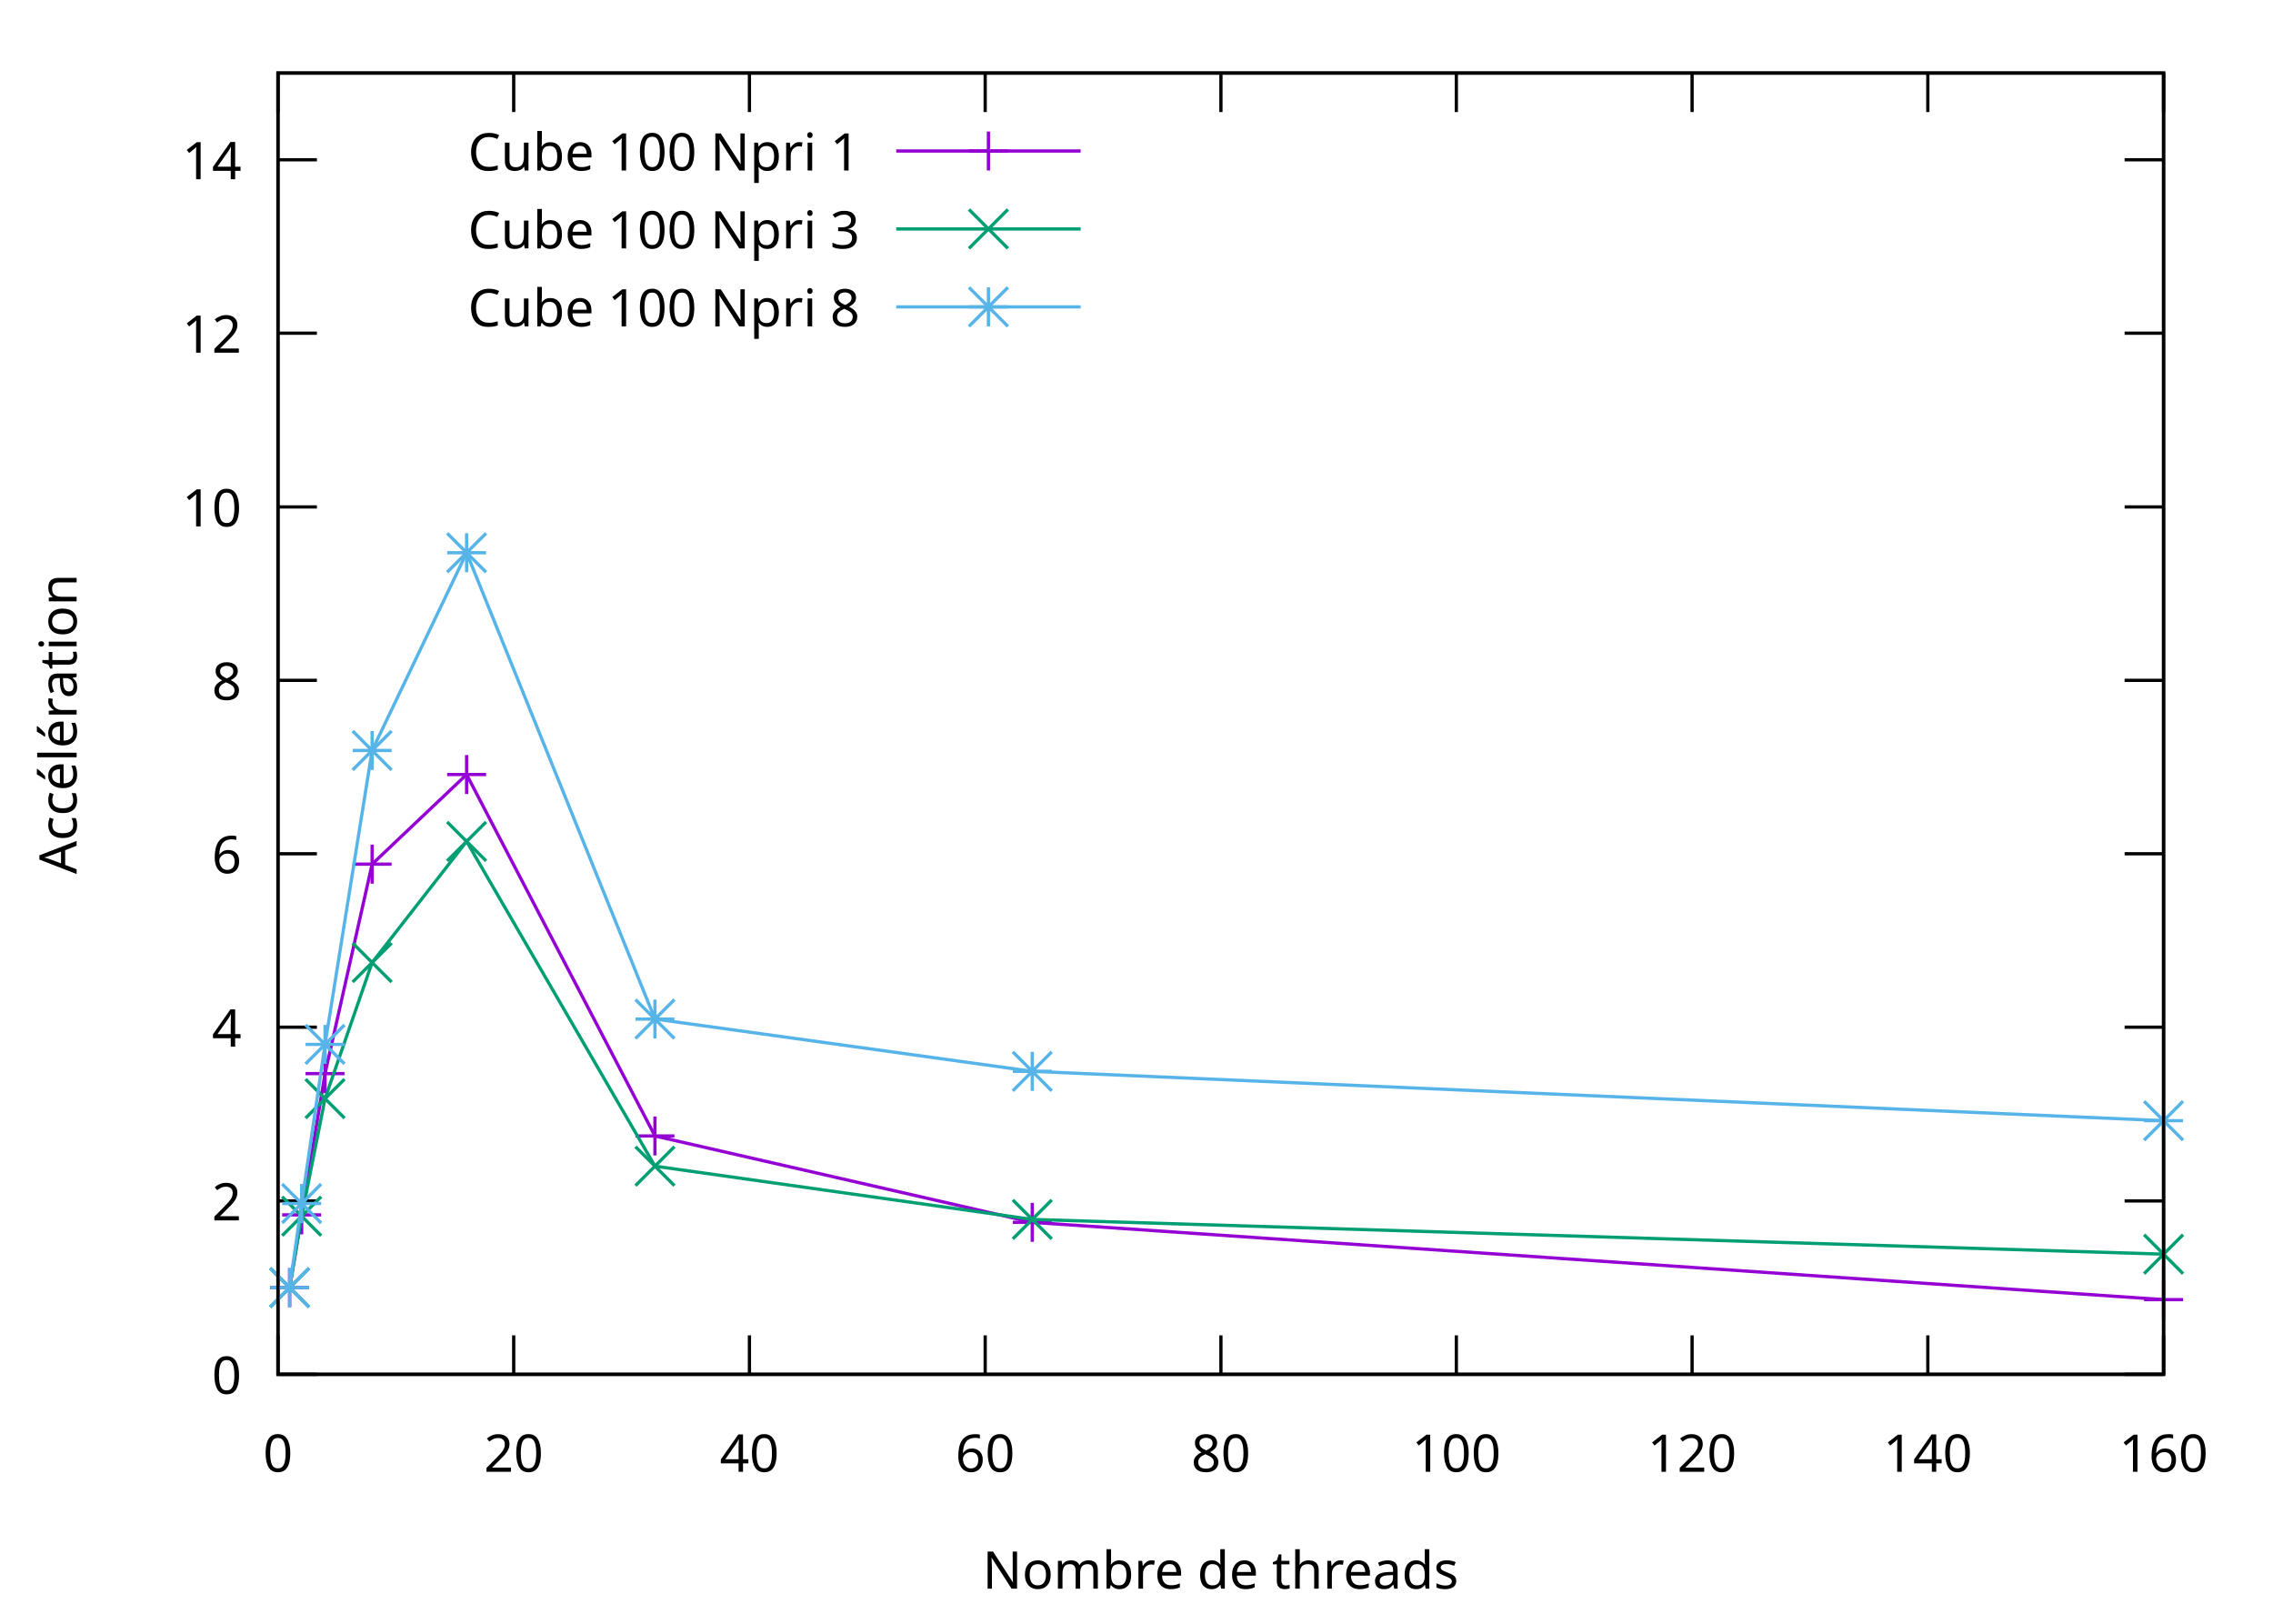
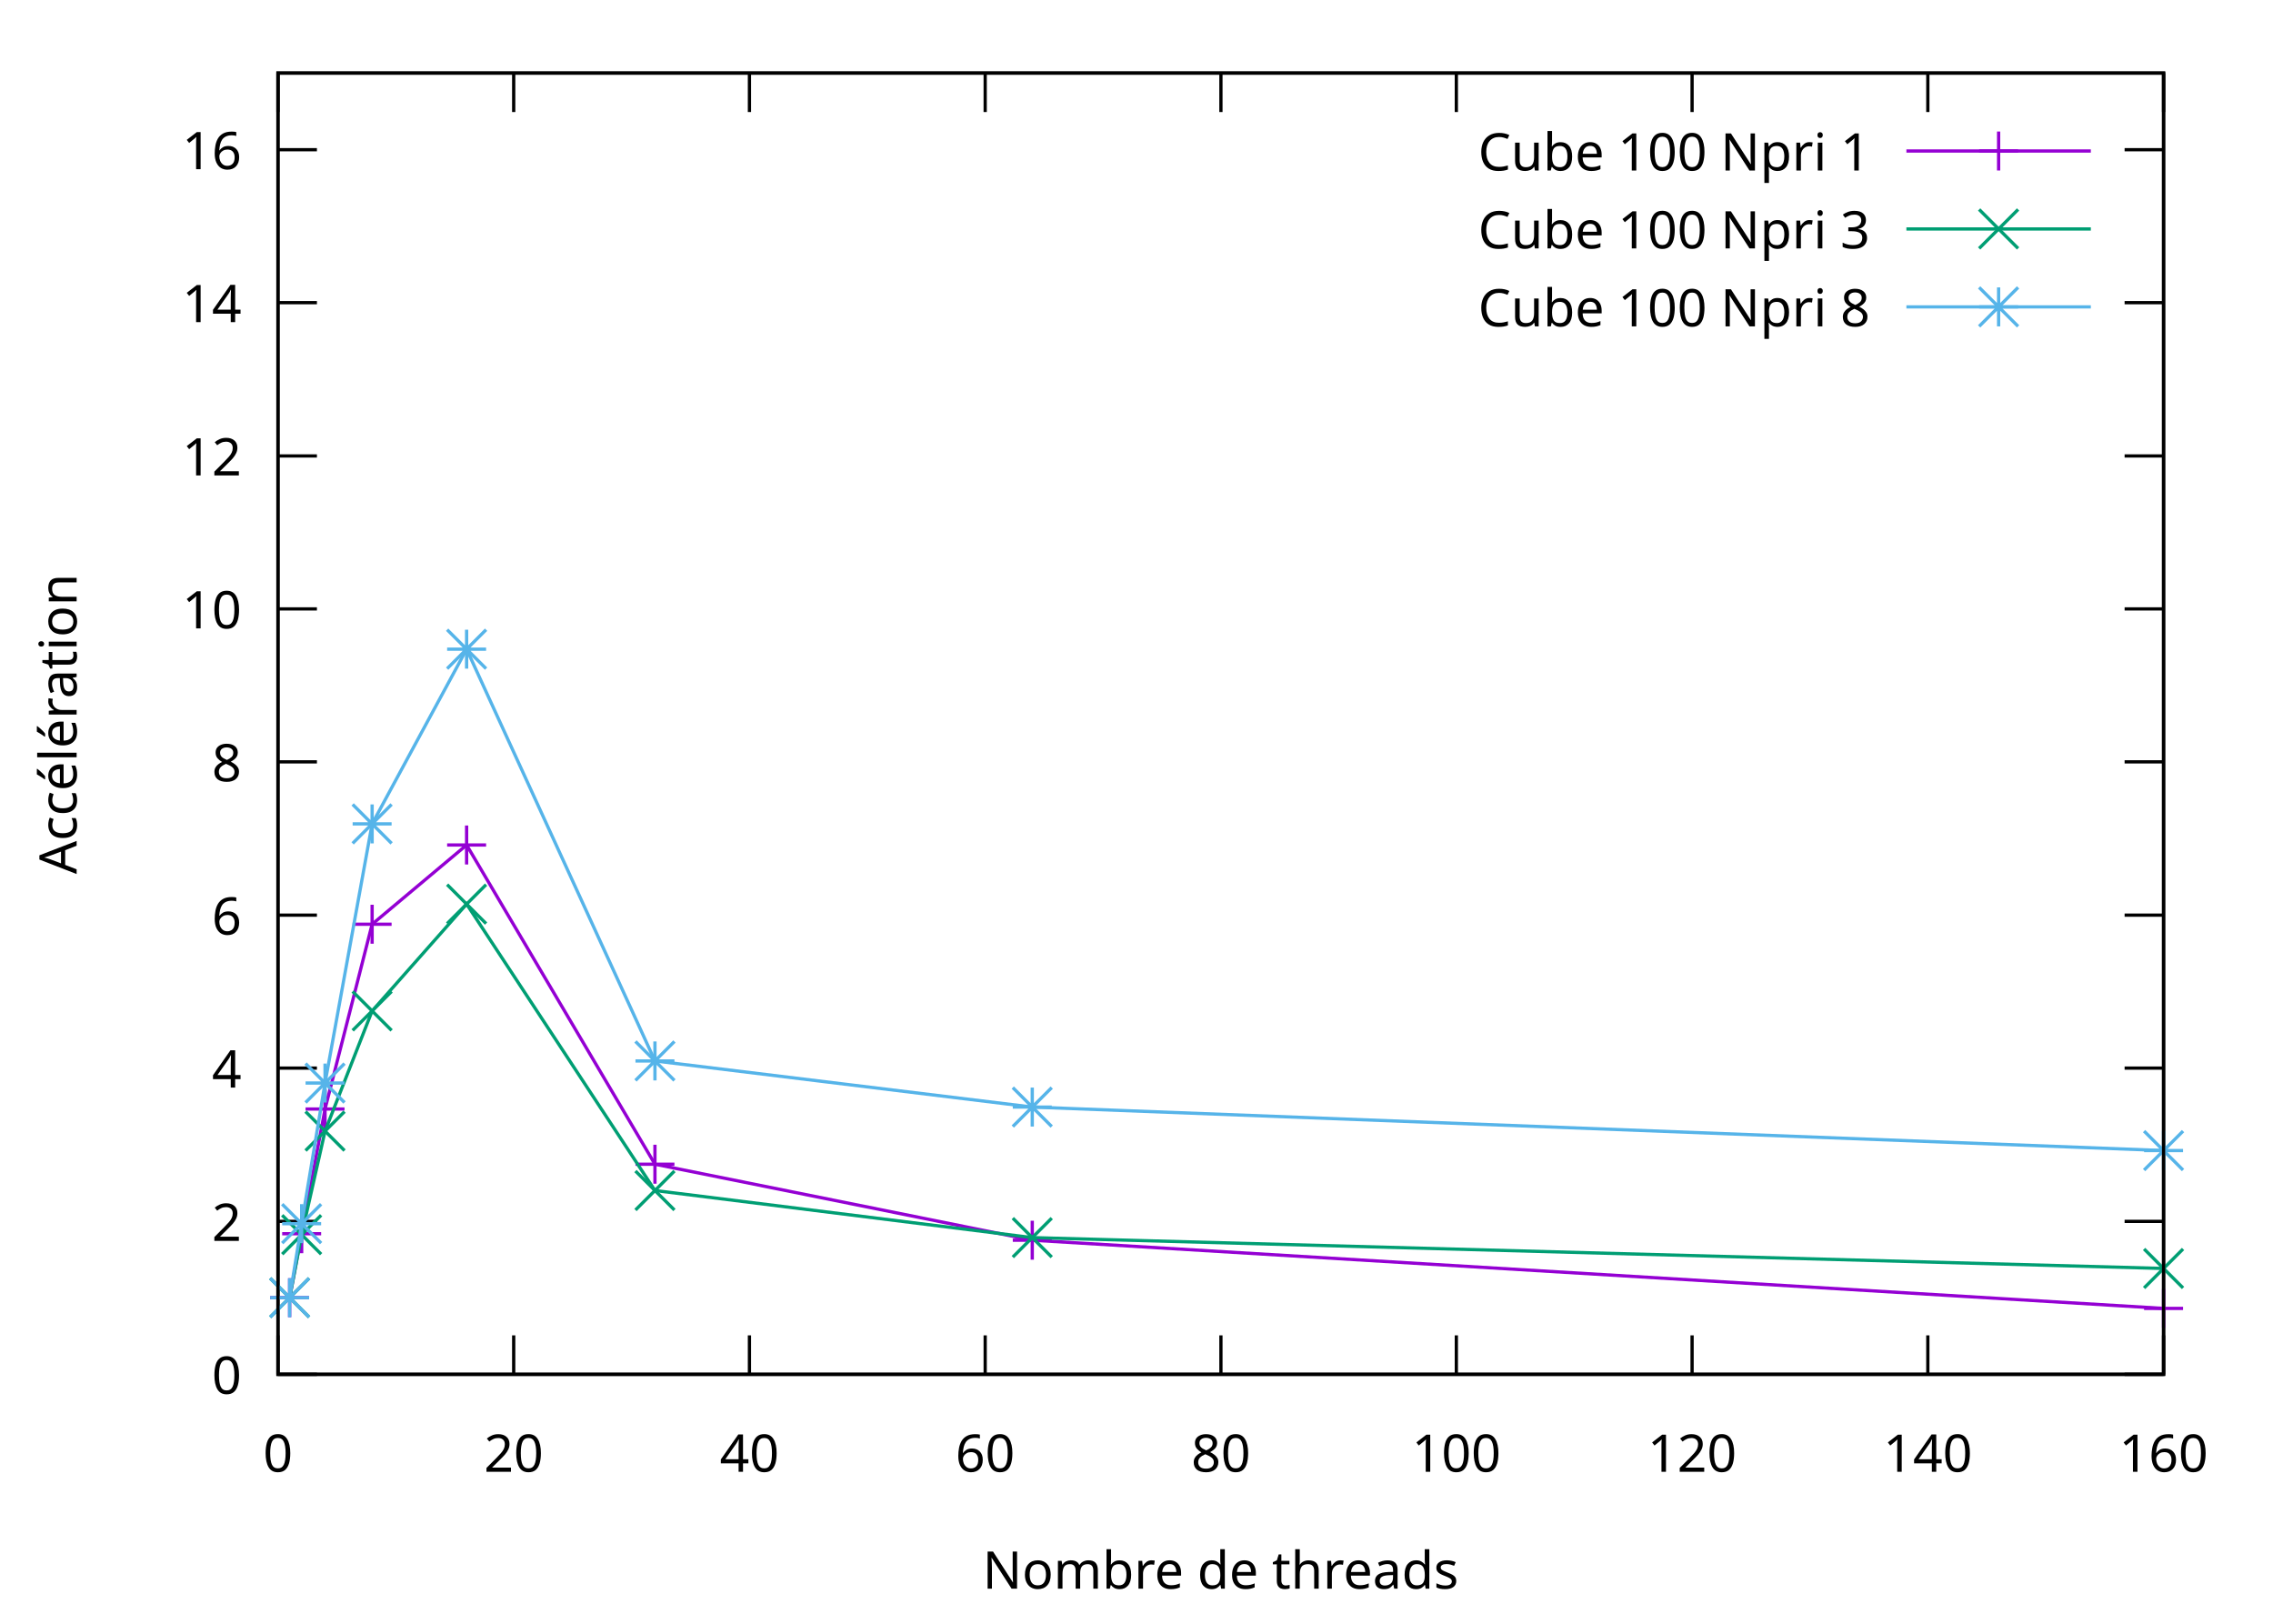
<svg xmlns="http://www.w3.org/2000/svg" xmlns:xlink="http://www.w3.org/1999/xlink" width="700" height="500" viewBox="0 0 700 500">
  <g id="gnuplot_canvas">
    <rect x="0" y="0" width="700" height="500" fill="none" />
    <defs>
      <circle id="gpDot" r="0.5" stroke-width="0.5" />
      <path id="gpPt0" stroke-width="0.167" stroke="currentColor" d="M-1,0 h2 M0,-1 v2" />
      <path id="gpPt1" stroke-width="0.167" stroke="currentColor" d="M-1,-1 L1,1 M1,-1 L-1,1" />
      <path id="gpPt2" stroke-width="0.167" stroke="currentColor" d="M-1,0 L1,0 M0,-1 L0,1 M-1,-1 L1,1 M-1,1 L1,-1" />
      <rect id="gpPt3" stroke-width="0.167" stroke="currentColor" x="-1" y="-1" width="2" height="2" />
      <rect id="gpPt4" stroke-width="0.167" stroke="currentColor" fill="currentColor" x="-1" y="-1" width="2" height="2" />
      <circle id="gpPt5" stroke-width="0.167" stroke="currentColor" cx="0" cy="0" r="1" />
      <use xlink:href="#gpPt5" id="gpPt6" fill="currentColor" stroke="none" />
      <path id="gpPt7" stroke-width="0.167" stroke="currentColor" d="M0,-1.33 L-1.33,0.67 L1.33,0.67 z" />
      <use xlink:href="#gpPt7" id="gpPt8" fill="currentColor" stroke="none" />
      <use xlink:href="#gpPt7" id="gpPt9" stroke="currentColor" transform="rotate(180)" />
      <use xlink:href="#gpPt9" id="gpPt10" fill="currentColor" stroke="none" />
      <use xlink:href="#gpPt3" id="gpPt11" stroke="currentColor" transform="rotate(45)" />
      <use xlink:href="#gpPt11" id="gpPt12" fill="currentColor" stroke="none" />
      <path id="gpPt13" stroke-width="0.167" stroke="currentColor" d="M0,1.330 L1.265,0.411 L0.782,-1.067 L-0.782,-1.076 L-1.265,0.411 z" />
      <use xlink:href="#gpPt13" id="gpPt14" fill="currentColor" stroke="none" />
      <filter id="textbox" filterUnits="objectBoundingBox" x="0" y="0" height="1" width="1">
        <feFlood flood-color="white" flood-opacity="1" result="bgnd" />
        <feComposite in="SourceGraphic" in2="bgnd" operator="atop" />
      </filter>
      <filter id="greybox" filterUnits="objectBoundingBox" x="0" y="0" height="1" width="1">
        <feFlood flood-color="lightgrey" flood-opacity="1" result="grey" />
        <feComposite in="SourceGraphic" in2="grey" operator="atop" />
      </filter>
    </defs>
    <g fill="none" color="white" stroke="currentColor" stroke-width="1.00" stroke-linecap="butt" stroke-linejoin="miter">
</g>
    <g fill="none" color="black" stroke="currentColor" stroke-width="1.00" stroke-linecap="butt" stroke-linejoin="miter">
      <path stroke="black" d="M85.6,423.2 L97.6,423.2 M666.3,423.2 L654.3,423.2  " />
      <g transform="translate(74.4,429.2)" stroke="none" fill="black" font-family="Verdana" font-size="16.00" text-anchor="end">
        <text>
          <tspan font-family="Verdana"> 0</tspan>
        </text>
      </g>
    </g>
    <g fill="none" color="black" stroke="currentColor" stroke-width="1.00" stroke-linecap="butt" stroke-linejoin="miter">
-       <path stroke="black" d="M85.6,369.8 L97.6,369.8 M666.3,369.8 L654.3,369.8  " />
-       <g transform="translate(74.4,375.8)" stroke="none" fill="black" font-family="Verdana" font-size="16.00" text-anchor="end">
+       <path stroke="black" d="M85.6,376.1 L97.6,376.1 M666.3,376.1 L654.3,376.1  " />
+       <g transform="translate(74.4,382.1)" stroke="none" fill="black" font-family="Verdana" font-size="16.00" text-anchor="end">
        <text>
          <tspan font-family="Verdana"> 2</tspan>
        </text>
      </g>
    </g>
    <g fill="none" color="black" stroke="currentColor" stroke-width="1.00" stroke-linecap="butt" stroke-linejoin="miter">
-       <path stroke="black" d="M85.6,316.3 L97.6,316.3 M666.3,316.3 L654.3,316.3  " />
-       <g transform="translate(74.4,322.3)" stroke="none" fill="black" font-family="Verdana" font-size="16.00" text-anchor="end">
+       <path stroke="black" d="M85.6,328.9 L97.6,328.9 M666.3,328.9 L654.3,328.9  " />
+       <g transform="translate(74.4,334.9)" stroke="none" fill="black" font-family="Verdana" font-size="16.00" text-anchor="end">
        <text>
          <tspan font-family="Verdana"> 4</tspan>
        </text>
      </g>
    </g>
    <g fill="none" color="black" stroke="currentColor" stroke-width="1.00" stroke-linecap="butt" stroke-linejoin="miter">
-       <path stroke="black" d="M85.6,262.9 L97.6,262.9 M666.3,262.9 L654.3,262.9  " />
-       <g transform="translate(74.4,268.9)" stroke="none" fill="black" font-family="Verdana" font-size="16.00" text-anchor="end">
+       <path stroke="black" d="M85.6,281.8 L97.6,281.8 M666.3,281.8 L654.3,281.8  " />
+       <g transform="translate(74.4,287.8)" stroke="none" fill="black" font-family="Verdana" font-size="16.00" text-anchor="end">
        <text>
          <tspan font-family="Verdana"> 6</tspan>
        </text>
      </g>
    </g>
    <g fill="none" color="black" stroke="currentColor" stroke-width="1.00" stroke-linecap="butt" stroke-linejoin="miter">
-       <path stroke="black" d="M85.6,209.5 L97.6,209.5 M666.3,209.5 L654.3,209.5  " />
-       <g transform="translate(74.4,215.5)" stroke="none" fill="black" font-family="Verdana" font-size="16.00" text-anchor="end">
+       <path stroke="black" d="M85.6,234.6 L97.6,234.6 M666.3,234.6 L654.3,234.6  " />
+       <g transform="translate(74.4,240.6)" stroke="none" fill="black" font-family="Verdana" font-size="16.00" text-anchor="end">
        <text>
          <tspan font-family="Verdana"> 8</tspan>
        </text>
      </g>
    </g>
    <g fill="none" color="black" stroke="currentColor" stroke-width="1.00" stroke-linecap="butt" stroke-linejoin="miter">
-       <path stroke="black" d="M85.6,156.1 L97.6,156.1 M666.3,156.1 L654.3,156.1  " />
-       <g transform="translate(74.4,162.1)" stroke="none" fill="black" font-family="Verdana" font-size="16.00" text-anchor="end">
+       <path stroke="black" d="M85.6,187.5 L97.6,187.5 M666.3,187.5 L654.3,187.5  " />
+       <g transform="translate(74.4,193.5)" stroke="none" fill="black" font-family="Verdana" font-size="16.00" text-anchor="end">
        <text>
          <tspan font-family="Verdana"> 10</tspan>
        </text>
      </g>
    </g>
    <g fill="none" color="black" stroke="currentColor" stroke-width="1.00" stroke-linecap="butt" stroke-linejoin="miter">
-       <path stroke="black" d="M85.6,102.6 L97.6,102.6 M666.3,102.6 L654.3,102.6  " />
-       <g transform="translate(74.4,108.6)" stroke="none" fill="black" font-family="Verdana" font-size="16.00" text-anchor="end">
+       <path stroke="black" d="M85.6,140.4 L97.6,140.4 M666.3,140.4 L654.3,140.4  " />
+       <g transform="translate(74.4,146.4)" stroke="none" fill="black" font-family="Verdana" font-size="16.00" text-anchor="end">
        <text>
          <tspan font-family="Verdana"> 12</tspan>
        </text>
      </g>
    </g>
    <g fill="none" color="black" stroke="currentColor" stroke-width="1.00" stroke-linecap="butt" stroke-linejoin="miter">
-       <path stroke="black" d="M85.6,49.2 L97.6,49.2 M666.3,49.2 L654.3,49.2  " />
-       <g transform="translate(74.4,55.2)" stroke="none" fill="black" font-family="Verdana" font-size="16.00" text-anchor="end">
+       <path stroke="black" d="M85.6,93.2 L97.6,93.2 M666.3,93.2 L654.3,93.2  " />
+       <g transform="translate(74.4,99.2)" stroke="none" fill="black" font-family="Verdana" font-size="16.00" text-anchor="end">
        <text>
          <tspan font-family="Verdana"> 14</tspan>
+         </text>
+       </g>
+     </g>
+     <g fill="none" color="black" stroke="currentColor" stroke-width="1.00" stroke-linecap="butt" stroke-linejoin="miter">
+       <path stroke="black" d="M85.6,46.1 L97.6,46.1 M666.3,46.1 L654.3,46.1  " />
+       <g transform="translate(74.4,52.1)" stroke="none" fill="black" font-family="Verdana" font-size="16.00" text-anchor="end">
+         <text>
+           <tspan font-family="Verdana"> 16</tspan>
        </text>
      </g>
    </g>
    <g fill="none" color="black" stroke="currentColor" stroke-width="1.00" stroke-linecap="butt" stroke-linejoin="miter">
      <path stroke="black" d="M85.6,423.2 L85.6,411.2 M85.6,22.5 L85.6,34.5  " />
      <g transform="translate(85.6,453.2)" stroke="none" fill="black" font-family="Verdana" font-size="16.00" text-anchor="middle">
        <text>
          <tspan font-family="Verdana"> 0</tspan>
        </text>
      </g>
    </g>
    <g fill="none" color="black" stroke="currentColor" stroke-width="1.00" stroke-linecap="butt" stroke-linejoin="miter">
      <path stroke="black" d="M158.2,423.2 L158.2,411.2 M158.2,22.5 L158.2,34.5  " />
      <g transform="translate(158.2,453.2)" stroke="none" fill="black" font-family="Verdana" font-size="16.00" text-anchor="middle">
        <text>
          <tspan font-family="Verdana"> 20</tspan>
        </text>
      </g>
    </g>
    <g fill="none" color="black" stroke="currentColor" stroke-width="1.00" stroke-linecap="butt" stroke-linejoin="miter">
      <path stroke="black" d="M230.8,423.2 L230.8,411.2 M230.8,22.5 L230.8,34.5  " />
      <g transform="translate(230.8,453.2)" stroke="none" fill="black" font-family="Verdana" font-size="16.00" text-anchor="middle">
        <text>
          <tspan font-family="Verdana"> 40</tspan>
        </text>
      </g>
    </g>
    <g fill="none" color="black" stroke="currentColor" stroke-width="1.00" stroke-linecap="butt" stroke-linejoin="miter">
      <path stroke="black" d="M303.4,423.2 L303.4,411.2 M303.4,22.5 L303.4,34.5  " />
      <g transform="translate(303.4,453.2)" stroke="none" fill="black" font-family="Verdana" font-size="16.00" text-anchor="middle">
        <text>
          <tspan font-family="Verdana"> 60</tspan>
        </text>
      </g>
    </g>
    <g fill="none" color="black" stroke="currentColor" stroke-width="1.00" stroke-linecap="butt" stroke-linejoin="miter">
      <path stroke="black" d="M376.0,423.2 L376.0,411.2 M376.0,22.5 L376.0,34.5  " />
      <g transform="translate(376.0,453.2)" stroke="none" fill="black" font-family="Verdana" font-size="16.00" text-anchor="middle">
        <text>
          <tspan font-family="Verdana"> 80</tspan>
        </text>
      </g>
    </g>
    <g fill="none" color="black" stroke="currentColor" stroke-width="1.00" stroke-linecap="butt" stroke-linejoin="miter">
      <path stroke="black" d="M448.5,423.2 L448.5,411.2 M448.5,22.5 L448.5,34.5  " />
      <g transform="translate(448.5,453.2)" stroke="none" fill="black" font-family="Verdana" font-size="16.00" text-anchor="middle">
        <text>
          <tspan font-family="Verdana"> 100</tspan>
        </text>
      </g>
    </g>
    <g fill="none" color="black" stroke="currentColor" stroke-width="1.00" stroke-linecap="butt" stroke-linejoin="miter">
      <path stroke="black" d="M521.1,423.2 L521.1,411.2 M521.1,22.5 L521.1,34.5  " />
      <g transform="translate(521.1,453.2)" stroke="none" fill="black" font-family="Verdana" font-size="16.00" text-anchor="middle">
        <text>
          <tspan font-family="Verdana"> 120</tspan>
        </text>
      </g>
    </g>
    <g fill="none" color="black" stroke="currentColor" stroke-width="1.00" stroke-linecap="butt" stroke-linejoin="miter">
      <path stroke="black" d="M593.7,423.2 L593.7,411.2 M593.7,22.5 L593.7,34.5  " />
      <g transform="translate(593.7,453.2)" stroke="none" fill="black" font-family="Verdana" font-size="16.00" text-anchor="middle">
        <text>
          <tspan font-family="Verdana"> 140</tspan>
        </text>
      </g>
    </g>
    <g fill="none" color="black" stroke="currentColor" stroke-width="1.00" stroke-linecap="butt" stroke-linejoin="miter">
      <path stroke="black" d="M666.3,423.2 L666.3,411.2 M666.3,22.5 L666.3,34.5  " />
      <g transform="translate(666.3,453.2)" stroke="none" fill="black" font-family="Verdana" font-size="16.00" text-anchor="middle">
        <text>
          <tspan font-family="Verdana"> 160</tspan>
        </text>
      </g>
    </g>
    <g fill="none" color="black" stroke="currentColor" stroke-width="1.00" stroke-linecap="butt" stroke-linejoin="miter">
</g>
    <g fill="none" color="black" stroke="currentColor" stroke-width="1.00" stroke-linecap="butt" stroke-linejoin="miter">
      <path stroke="black" d="M85.6,22.5 L85.6,423.2 L666.3,423.2 L666.3,22.5 L85.6,22.5 Z  " />
    </g>
    <g fill="none" color="black" stroke="currentColor" stroke-width="1.00" stroke-linecap="butt" stroke-linejoin="miter">
      <g transform="translate(23.6,222.9) rotate(270)" stroke="none" fill="black" font-family="Verdana" font-size="16.00" text-anchor="middle">
        <text>
          <tspan font-family="Verdana">Accélération</tspan>
        </text>
      </g>
    </g>
    <g fill="none" color="black" stroke="currentColor" stroke-width="1.00" stroke-linecap="butt" stroke-linejoin="miter">
      <g transform="translate(375.9,489.2)" stroke="none" fill="black" font-family="Verdana" font-size="16.00" text-anchor="middle">
        <text>
          <tspan font-family="Verdana">Nombre de threads</tspan>
        </text>
      </g>
    </g>
    <g fill="none" color="black" stroke="currentColor" stroke-width="1.00" stroke-linecap="butt" stroke-linejoin="miter">
</g>
    <g id="gnuplot_plot_1">
      <g fill="none" color="black" stroke="currentColor" stroke-width="1.00" stroke-linecap="butt" stroke-linejoin="miter">
-         <g transform="translate(264.8,52.5)" stroke="none" fill="black" font-family="Verdana" font-size="16.00" text-anchor="end">
+         <g transform="translate(575.9,52.5)" stroke="none" fill="black" font-family="Verdana" font-size="16.00" text-anchor="end">
          <text>
            <tspan font-family="Verdana">Cube 100 Npri 1</tspan>
          </text>
        </g>
      </g>
      <g fill="none" color="black" stroke="currentColor" stroke-width="1.00" stroke-linecap="butt" stroke-linejoin="miter">
-         <path stroke="rgb(148,   0, 211)" d="M276.0,46.5 L332.8,46.5 M89.2,396.5 L92.9,374.1 L100.1,330.6 L114.6,266.1 L143.7,238.5 L201.7,349.8   L317.9,376.4 L666.3,400.2  " />
-         <use xlink:href="#gpPt0" transform="translate(89.2,396.5) scale(6.00)" color="rgb(148,   0, 211)" />
-         <use xlink:href="#gpPt0" transform="translate(92.9,374.1) scale(6.00)" color="rgb(148,   0, 211)" />
-         <use xlink:href="#gpPt0" transform="translate(100.1,330.6) scale(6.00)" color="rgb(148,   0, 211)" />
-         <use xlink:href="#gpPt0" transform="translate(114.6,266.1) scale(6.00)" color="rgb(148,   0, 211)" />
-         <use xlink:href="#gpPt0" transform="translate(143.7,238.5) scale(6.00)" color="rgb(148,   0, 211)" />
-         <use xlink:href="#gpPt0" transform="translate(201.7,349.8) scale(6.00)" color="rgb(148,   0, 211)" />
-         <use xlink:href="#gpPt0" transform="translate(317.9,376.4) scale(6.00)" color="rgb(148,   0, 211)" />
-         <use xlink:href="#gpPt0" transform="translate(666.3,400.2) scale(6.00)" color="rgb(148,   0, 211)" />
-         <use xlink:href="#gpPt0" transform="translate(304.4,46.5) scale(6.00)" color="rgb(148,   0, 211)" />
+         <path stroke="rgb(148,   0, 211)" d="M587.1,46.5 L643.9,46.5 M89.2,399.6 L92.9,379.9 L100.1,341.5 L114.6,284.6 L143.7,260.2 L201.7,358.5   L317.9,381.9 L666.3,402.9  " />
+         <use xlink:href="#gpPt0" transform="translate(89.2,399.6) scale(6.00)" color="rgb(148,   0, 211)" />
+         <use xlink:href="#gpPt0" transform="translate(92.9,379.9) scale(6.00)" color="rgb(148,   0, 211)" />
+         <use xlink:href="#gpPt0" transform="translate(100.1,341.5) scale(6.00)" color="rgb(148,   0, 211)" />
+         <use xlink:href="#gpPt0" transform="translate(114.6,284.6) scale(6.00)" color="rgb(148,   0, 211)" />
+         <use xlink:href="#gpPt0" transform="translate(143.7,260.2) scale(6.00)" color="rgb(148,   0, 211)" />
+         <use xlink:href="#gpPt0" transform="translate(201.7,358.5) scale(6.00)" color="rgb(148,   0, 211)" />
+         <use xlink:href="#gpPt0" transform="translate(317.9,381.9) scale(6.00)" color="rgb(148,   0, 211)" />
+         <use xlink:href="#gpPt0" transform="translate(666.3,402.9) scale(6.00)" color="rgb(148,   0, 211)" />
+         <use xlink:href="#gpPt0" transform="translate(615.5,46.5) scale(6.00)" color="rgb(148,   0, 211)" />
      </g>
    </g>
    <g id="gnuplot_plot_2">
      <g fill="none" color="black" stroke="currentColor" stroke-width="1.00" stroke-linecap="butt" stroke-linejoin="miter">
-         <g transform="translate(264.8,76.5)" stroke="none" fill="black" font-family="Verdana" font-size="16.00" text-anchor="end">
+         <g transform="translate(575.9,76.5)" stroke="none" fill="black" font-family="Verdana" font-size="16.00" text-anchor="end">
          <text>
            <tspan font-family="Verdana">Cube 100 Npri 3</tspan>
          </text>
        </g>
      </g>
      <g fill="none" color="black" stroke="currentColor" stroke-width="1.00" stroke-linecap="butt" stroke-linejoin="miter">
-         <path stroke="rgb(  0, 158, 115)" d="M276.0,70.5 L332.8,70.5 M89.2,396.5 L92.9,374.5 L100.1,338.3 L114.6,296.4 L143.7,259.1 L201.7,359.1   L317.9,375.5 L666.3,386.2  " />
-         <use xlink:href="#gpPt1" transform="translate(89.2,396.5) scale(6.00)" color="rgb(  0, 158, 115)" />
-         <use xlink:href="#gpPt1" transform="translate(92.9,374.5) scale(6.00)" color="rgb(  0, 158, 115)" />
-         <use xlink:href="#gpPt1" transform="translate(100.1,338.3) scale(6.00)" color="rgb(  0, 158, 115)" />
-         <use xlink:href="#gpPt1" transform="translate(114.6,296.4) scale(6.00)" color="rgb(  0, 158, 115)" />
-         <use xlink:href="#gpPt1" transform="translate(143.7,259.1) scale(6.00)" color="rgb(  0, 158, 115)" />
-         <use xlink:href="#gpPt1" transform="translate(201.7,359.1) scale(6.00)" color="rgb(  0, 158, 115)" />
-         <use xlink:href="#gpPt1" transform="translate(317.9,375.5) scale(6.00)" color="rgb(  0, 158, 115)" />
-         <use xlink:href="#gpPt1" transform="translate(666.3,386.2) scale(6.00)" color="rgb(  0, 158, 115)" />
-         <use xlink:href="#gpPt1" transform="translate(304.4,70.5) scale(6.00)" color="rgb(  0, 158, 115)" />
+         <path stroke="rgb(  0, 158, 115)" d="M587.1,70.5 L643.9,70.5 M89.2,399.6 L92.9,380.2 L100.1,348.3 L114.6,311.3 L143.7,278.4 L201.7,366.6   L317.9,381.1 L666.3,390.6  " />
+         <use xlink:href="#gpPt1" transform="translate(89.2,399.6) scale(6.00)" color="rgb(  0, 158, 115)" />
+         <use xlink:href="#gpPt1" transform="translate(92.9,380.2) scale(6.00)" color="rgb(  0, 158, 115)" />
+         <use xlink:href="#gpPt1" transform="translate(100.1,348.3) scale(6.00)" color="rgb(  0, 158, 115)" />
+         <use xlink:href="#gpPt1" transform="translate(114.6,311.3) scale(6.00)" color="rgb(  0, 158, 115)" />
+         <use xlink:href="#gpPt1" transform="translate(143.7,278.4) scale(6.00)" color="rgb(  0, 158, 115)" />
+         <use xlink:href="#gpPt1" transform="translate(201.7,366.6) scale(6.00)" color="rgb(  0, 158, 115)" />
+         <use xlink:href="#gpPt1" transform="translate(317.9,381.1) scale(6.00)" color="rgb(  0, 158, 115)" />
+         <use xlink:href="#gpPt1" transform="translate(666.3,390.6) scale(6.00)" color="rgb(  0, 158, 115)" />
+         <use xlink:href="#gpPt1" transform="translate(615.5,70.5) scale(6.00)" color="rgb(  0, 158, 115)" />
      </g>
    </g>
    <g id="gnuplot_plot_3">
      <g fill="none" color="black" stroke="currentColor" stroke-width="1.00" stroke-linecap="butt" stroke-linejoin="miter">
-         <g transform="translate(264.8,100.5)" stroke="none" fill="black" font-family="Verdana" font-size="16.00" text-anchor="end">
+         <g transform="translate(575.9,100.5)" stroke="none" fill="black" font-family="Verdana" font-size="16.00" text-anchor="end">
          <text>
            <tspan font-family="Verdana">Cube 100 Npri 8</tspan>
          </text>
        </g>
      </g>
      <g fill="none" color="black" stroke="currentColor" stroke-width="1.00" stroke-linecap="butt" stroke-linejoin="miter">
-         <path stroke="rgb( 86, 180, 233)" d="M276.0,94.5 L332.8,94.5 M89.2,396.5 L92.9,370.6 L100.1,321.6 L114.6,231.1 L143.7,170.2 L201.7,313.8   L317.9,329.9 L666.3,345.1  " />
-         <use xlink:href="#gpPt2" transform="translate(89.2,396.5) scale(6.00)" color="rgb( 86, 180, 233)" />
-         <use xlink:href="#gpPt2" transform="translate(92.9,370.6) scale(6.00)" color="rgb( 86, 180, 233)" />
-         <use xlink:href="#gpPt2" transform="translate(100.1,321.6) scale(6.00)" color="rgb( 86, 180, 233)" />
-         <use xlink:href="#gpPt2" transform="translate(114.6,231.1) scale(6.00)" color="rgb( 86, 180, 233)" />
-         <use xlink:href="#gpPt2" transform="translate(143.7,170.2) scale(6.00)" color="rgb( 86, 180, 233)" />
-         <use xlink:href="#gpPt2" transform="translate(201.7,313.8) scale(6.00)" color="rgb( 86, 180, 233)" />
-         <use xlink:href="#gpPt2" transform="translate(317.9,329.9) scale(6.00)" color="rgb( 86, 180, 233)" />
-         <use xlink:href="#gpPt2" transform="translate(666.3,345.1) scale(6.00)" color="rgb( 86, 180, 233)" />
-         <use xlink:href="#gpPt2" transform="translate(304.4,94.5) scale(6.00)" color="rgb( 86, 180, 233)" />
+         <path stroke="rgb( 86, 180, 233)" d="M587.1,94.5 L643.9,94.5 M89.2,399.6 L92.9,376.8 L100.1,333.5 L114.6,253.7 L143.7,199.9 L201.7,326.7   L317.9,340.9 L666.3,354.3  " />
+         <use xlink:href="#gpPt2" transform="translate(89.2,399.6) scale(6.00)" color="rgb( 86, 180, 233)" />
+         <use xlink:href="#gpPt2" transform="translate(92.9,376.8) scale(6.00)" color="rgb( 86, 180, 233)" />
+         <use xlink:href="#gpPt2" transform="translate(100.1,333.5) scale(6.00)" color="rgb( 86, 180, 233)" />
+         <use xlink:href="#gpPt2" transform="translate(114.6,253.7) scale(6.00)" color="rgb( 86, 180, 233)" />
+         <use xlink:href="#gpPt2" transform="translate(143.7,199.9) scale(6.00)" color="rgb( 86, 180, 233)" />
+         <use xlink:href="#gpPt2" transform="translate(201.7,326.7) scale(6.00)" color="rgb( 86, 180, 233)" />
+         <use xlink:href="#gpPt2" transform="translate(317.9,340.9) scale(6.00)" color="rgb( 86, 180, 233)" />
+         <use xlink:href="#gpPt2" transform="translate(666.3,354.3) scale(6.00)" color="rgb( 86, 180, 233)" />
+         <use xlink:href="#gpPt2" transform="translate(615.5,94.5) scale(6.00)" color="rgb( 86, 180, 233)" />
      </g>
    </g>
    <g fill="none" color="white" stroke="rgb( 86, 180, 233)" stroke-width="2.00" stroke-linecap="butt" stroke-linejoin="miter">
</g>
    <g fill="none" color="black" stroke="currentColor" stroke-width="2.00" stroke-linecap="butt" stroke-linejoin="miter">
</g>
    <g fill="none" color="black" stroke="black" stroke-width="1.00" stroke-linecap="butt" stroke-linejoin="miter">
</g>
    <g fill="none" color="black" stroke="currentColor" stroke-width="1.00" stroke-linecap="butt" stroke-linejoin="miter">
      <path stroke="black" d="M85.6,22.5 L85.6,423.2 L666.3,423.2 L666.3,22.5 L85.6,22.5 Z  " />
    </g>
    <g fill="none" color="black" stroke="currentColor" stroke-width="1.00" stroke-linecap="butt" stroke-linejoin="miter">
</g>
  </g>
</svg>
